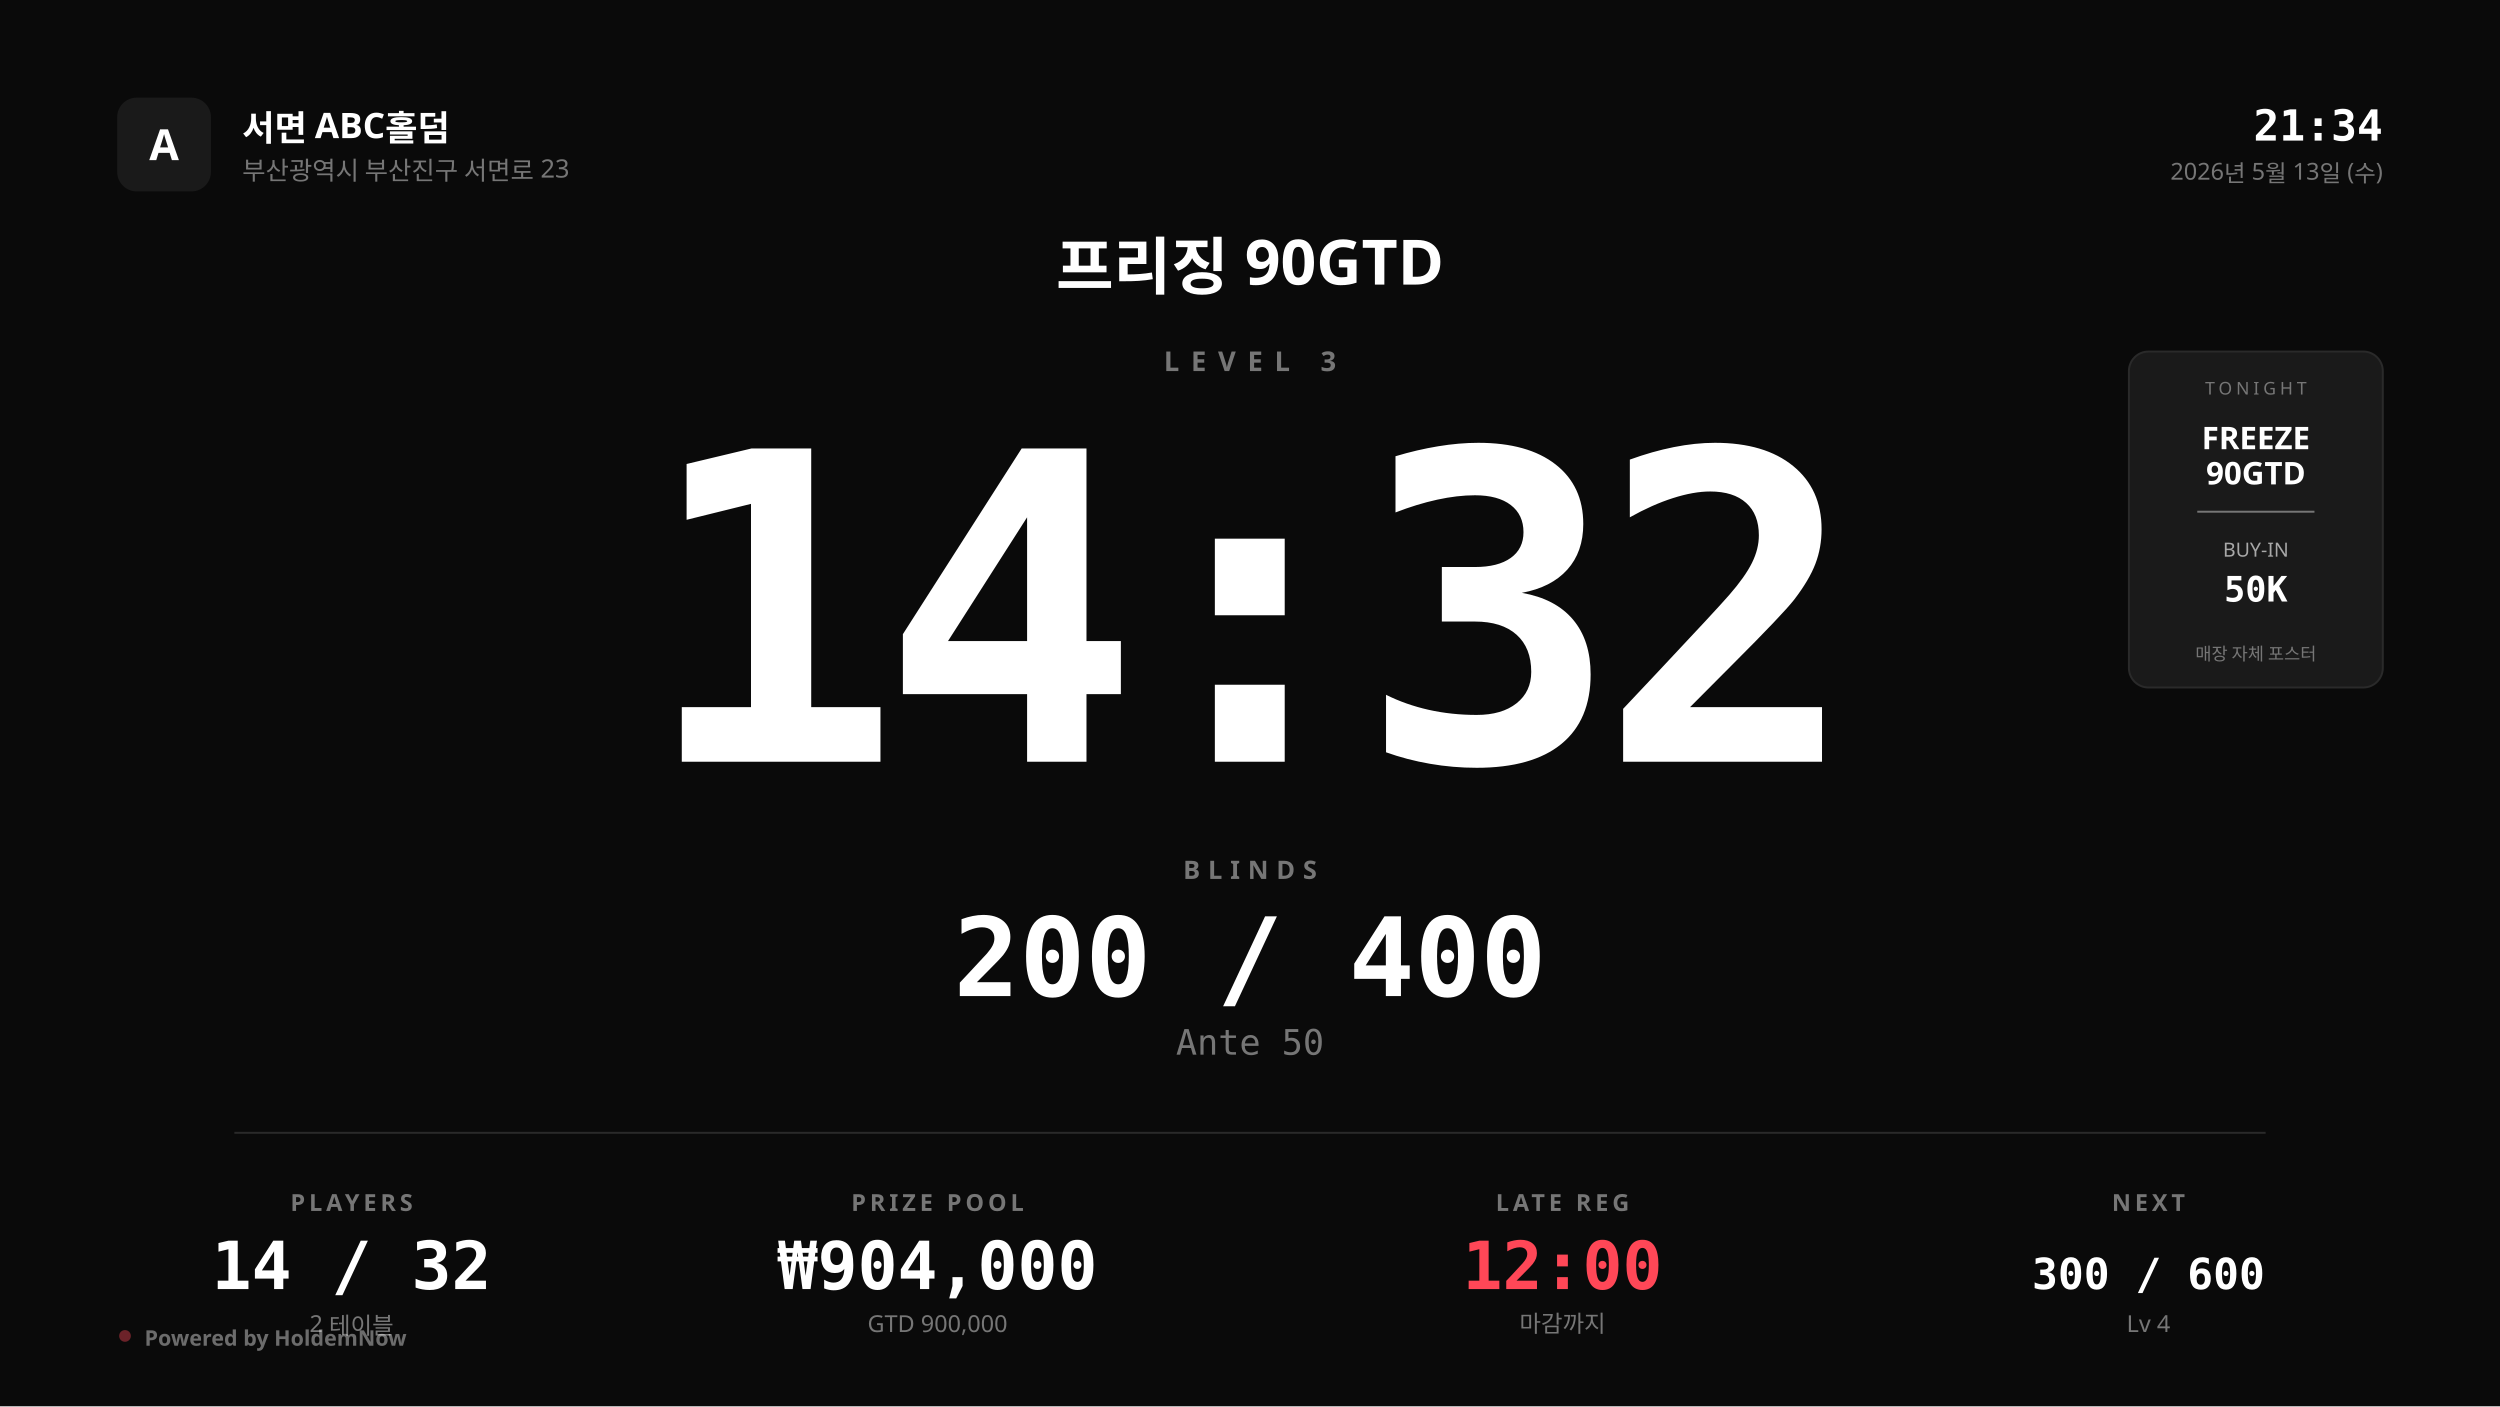
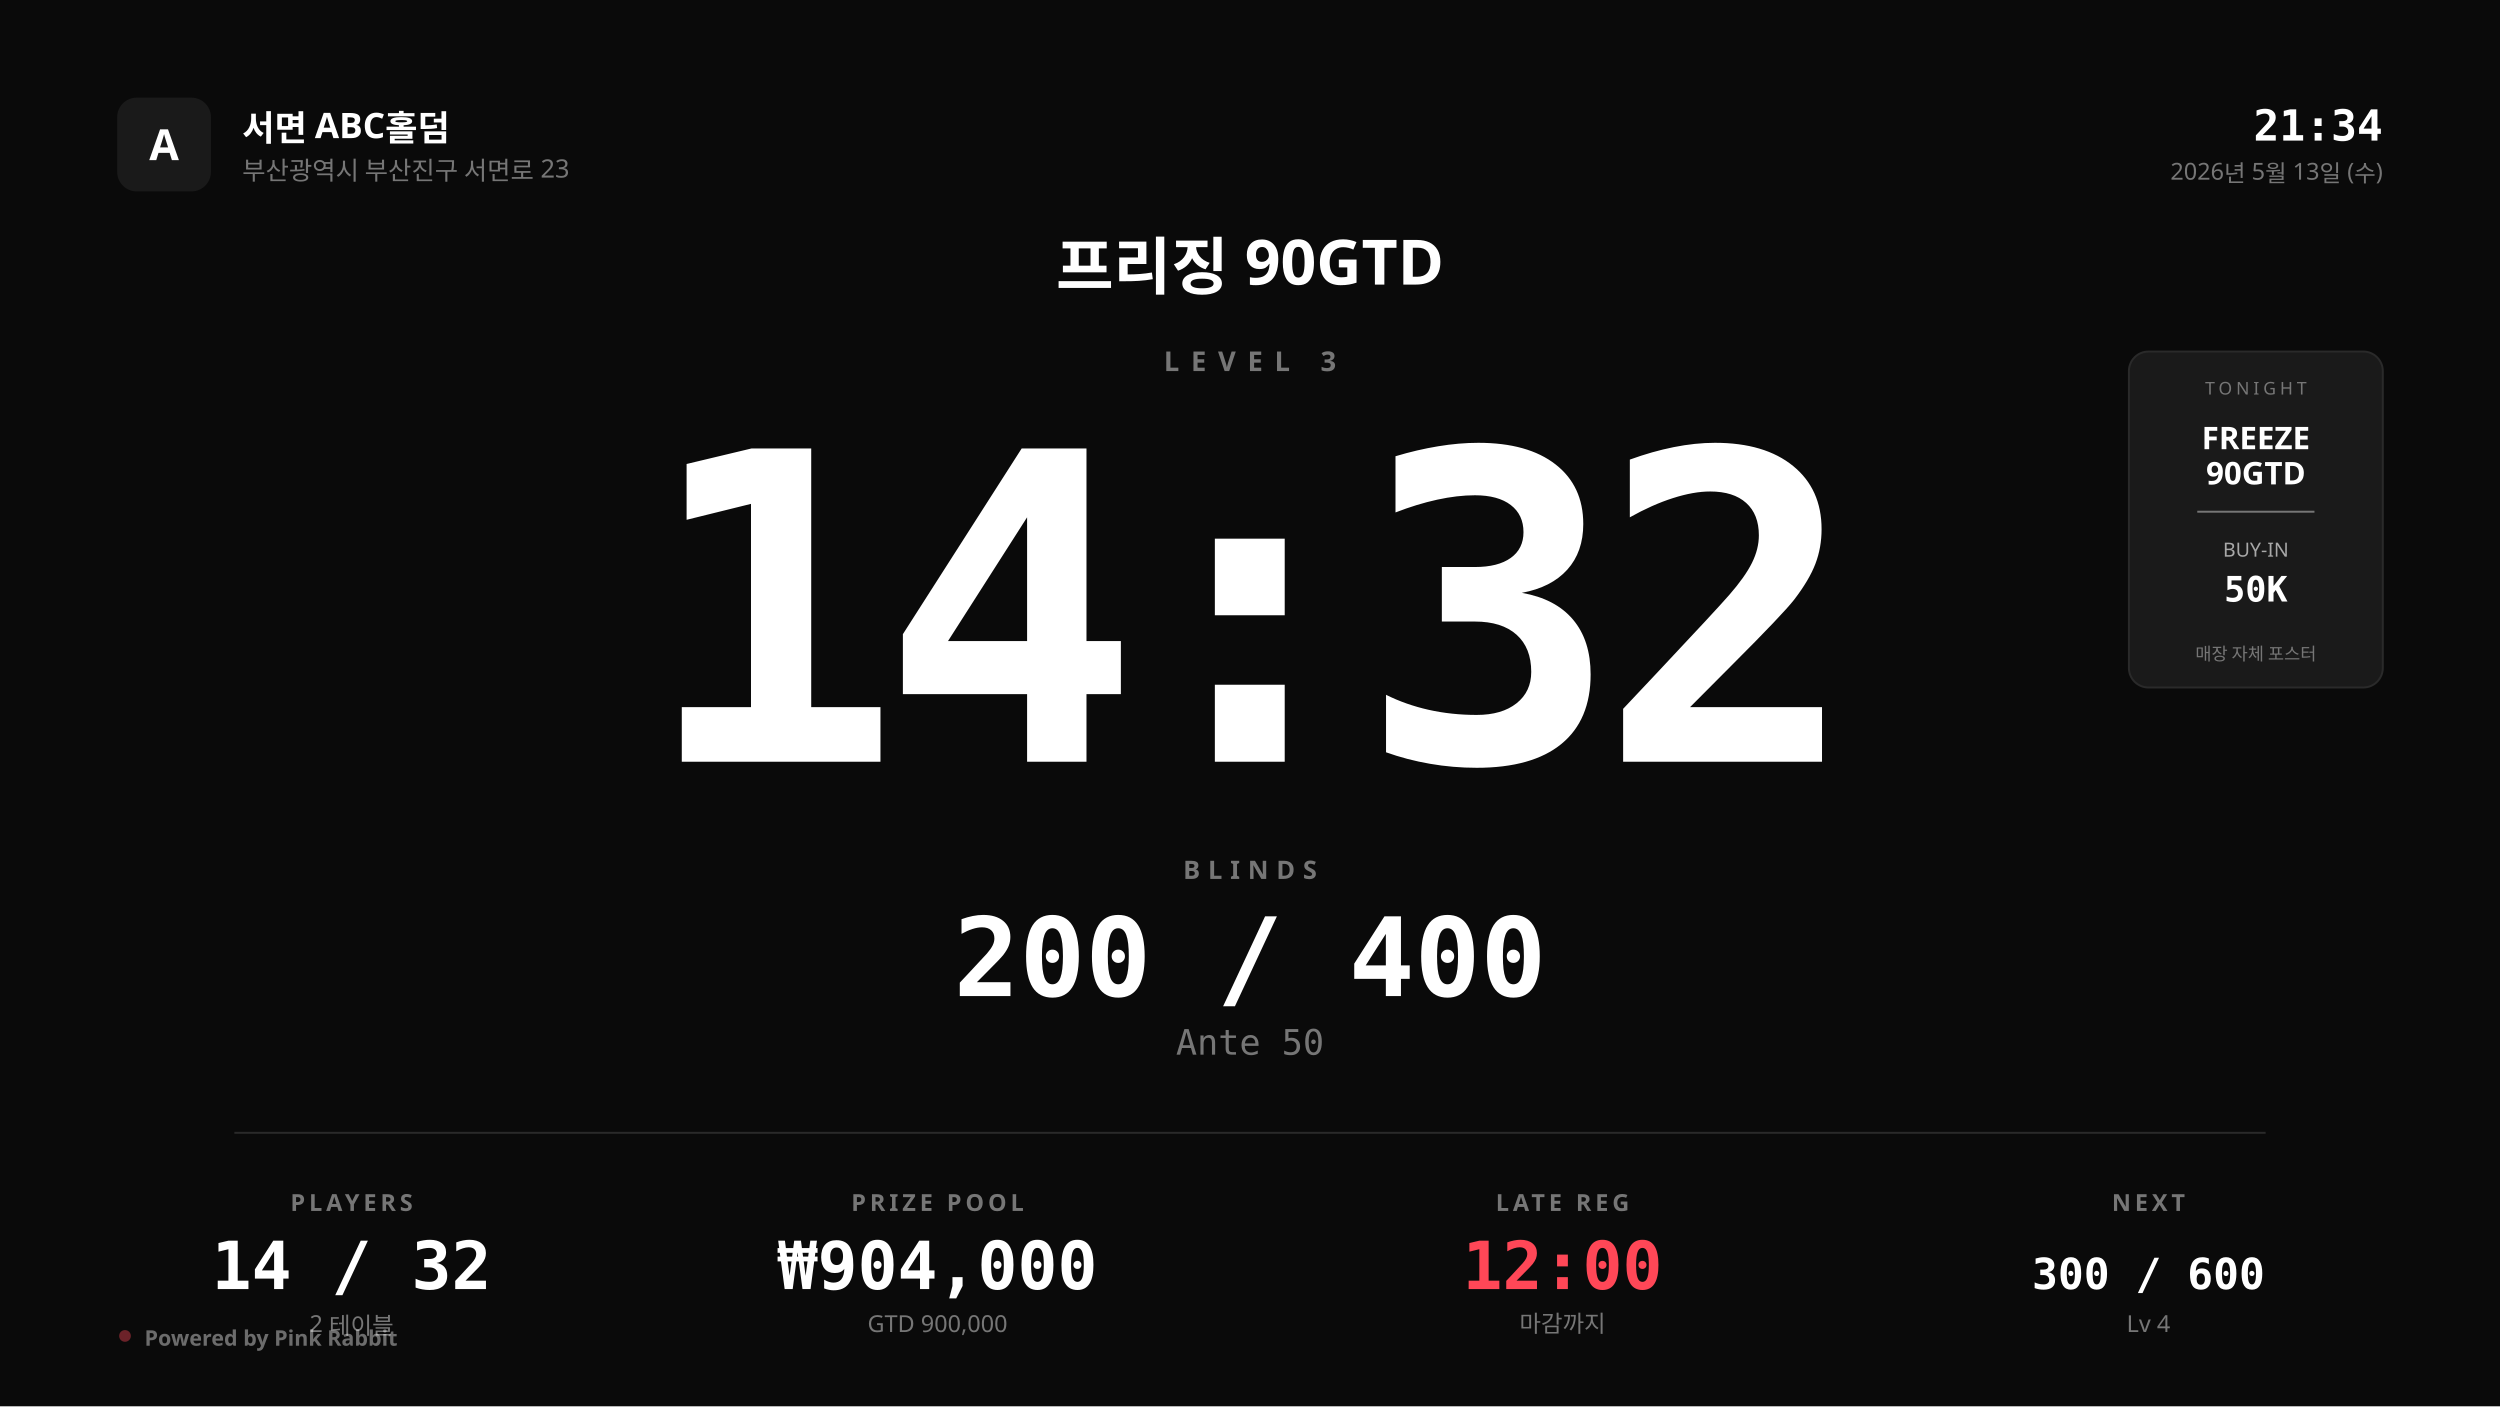
<svg xmlns="http://www.w3.org/2000/svg" viewBox="0 0 1280 720" font-family="Pretendard, sans-serif">
  <rect width="1280" height="720" fill="#0A0A0A" />
  <g transform="translate(60, 50)">
    <rect width="48" height="48" rx="10" fill="#1A1A1A" />
    <text x="24" y="32" fill="#FFFFFF" font-size="22" font-weight="800" text-anchor="middle">A</text>
    <text x="64" y="22" fill="#FFFFFF" font-size="18" font-weight="700">서면 ABC홀덤</text>
    <text x="64" y="42" fill="#767676" font-size="13">부산광역시 부산진구 서면로 23</text>
  </g>
  <g transform="translate(1220, 50)">
    <text x="0" y="22" fill="#FFFFFF" font-size="22" font-weight="600" text-anchor="end" font-family="JetBrains Mono, monospace">21:34</text>
    <text x="0" y="42" fill="#767676" font-size="12" text-anchor="end">2026년 5월 13일 (수)</text>
  </g>
  <text x="640" y="148" fill="#FFFFFF" font-size="32" font-weight="800" text-anchor="middle">프리징 90GTD</text>
  <text x="640" y="190" fill="#767676" font-size="14" text-anchor="middle" letter-spacing="6" font-weight="700">LEVEL 3</text>
  <text x="640" y="390" fill="#FFFFFF" font-size="220" font-weight="800" text-anchor="middle" font-family="JetBrains Mono, monospace" letter-spacing="-10">14:32</text>
  <text x="640" y="450" fill="#767676" font-size="13" text-anchor="middle" letter-spacing="4" font-weight="600">BLINDS</text>
  <text x="640" y="510" fill="#FFFFFF" font-size="56" font-weight="700" text-anchor="middle" font-family="JetBrains Mono, monospace">200 / 400</text>
  <text x="640" y="540" fill="#767676" font-size="18" text-anchor="middle" font-family="JetBrains Mono, monospace">Ante 50</text>
  <line x1="120" y1="580" x2="1160" y2="580" stroke="#2A2A2A" stroke-width="1" />
  <g transform="translate(0, 620)">
    <g transform="translate(180, 0)">
      <text x="0" y="0" fill="#767676" font-size="12" text-anchor="middle" letter-spacing="2" font-weight="600">PLAYERS</text>
      <text x="0" y="40" fill="#FFFFFF" font-size="34" font-weight="700" text-anchor="middle" font-family="JetBrains Mono, monospace">14 / 32</text>
      <text x="0" y="62" fill="#767676" font-size="12" text-anchor="middle">2 테이블</text>
    </g>
    <g transform="translate(480, 0)">
      <text x="0" y="0" fill="#767676" font-size="12" text-anchor="middle" letter-spacing="2" font-weight="600">PRIZE POOL</text>
      <text x="0" y="40" fill="#FFFFFF" font-size="34" font-weight="700" text-anchor="middle" font-family="JetBrains Mono, monospace">₩904,000</text>
      <text x="0" y="62" fill="#767676" font-size="12" text-anchor="middle">GTD 900,000</text>
    </g>
    <g transform="translate(800, 0)">
      <text x="0" y="0" fill="#767676" font-size="12" text-anchor="middle" letter-spacing="2" font-weight="600">LATE REG</text>
      <text x="0" y="40" fill="#FF4757" font-size="34" font-weight="700" text-anchor="middle" font-family="JetBrains Mono, monospace">12:00</text>
      <text x="0" y="62" fill="#767676" font-size="12" text-anchor="middle">마감까지</text>
    </g>
    <g transform="translate(1100, 0)">
      <text x="0" y="0" fill="#767676" font-size="12" text-anchor="middle" letter-spacing="2" font-weight="600">NEXT</text>
      <text x="0" y="40" fill="#FFFFFF" font-size="22" font-weight="700" text-anchor="middle" font-family="JetBrains Mono, monospace">300 / 600</text>
      <text x="0" y="62" fill="#767676" font-size="12" text-anchor="middle">Lv 4</text>
    </g>
  </g>
  <g transform="translate(1090, 180)">
    <rect width="130" height="172" rx="10" fill="#1A1A1A" stroke="#2A2A2A" />
    <text x="65" y="22" fill="#767676" font-size="9" text-anchor="middle" letter-spacing="2">TONIGHT</text>
    <text x="65" y="50" fill="#FFFFFF" font-size="16" font-weight="800" text-anchor="middle">FREEZE</text>
    <text x="65" y="68" fill="#FFFFFF" font-size="16" font-weight="800" text-anchor="middle">90GTD</text>
    <line x1="35" y1="82" x2="95" y2="82" stroke="#767676" stroke-width="1" />
    <text x="65" y="105" fill="#A8A8A8" font-size="10" text-anchor="middle">BUY-IN</text>
    <text x="65" y="128" fill="#FFFFFF" font-size="18" font-weight="800" text-anchor="middle" font-family="JetBrains Mono, monospace">50K</text>
    <text x="65" y="158" fill="#767676" font-size="9" text-anchor="middle">매장 자체 포스터</text>
  </g>
  <g transform="translate(60, 680)" opacity="0.4">
    <circle cx="4" cy="4" r="3" fill="#FF4757" />
-     <text x="14" y="9" fill="#FFFFFF" font-size="11" font-weight="600">Powered by HoldemNow</text>
+     <text x="14" y="9" fill="#FFFFFF" font-size="11" font-weight="600">Powered by Pink Rabbit</text>
  </g>
</svg>
